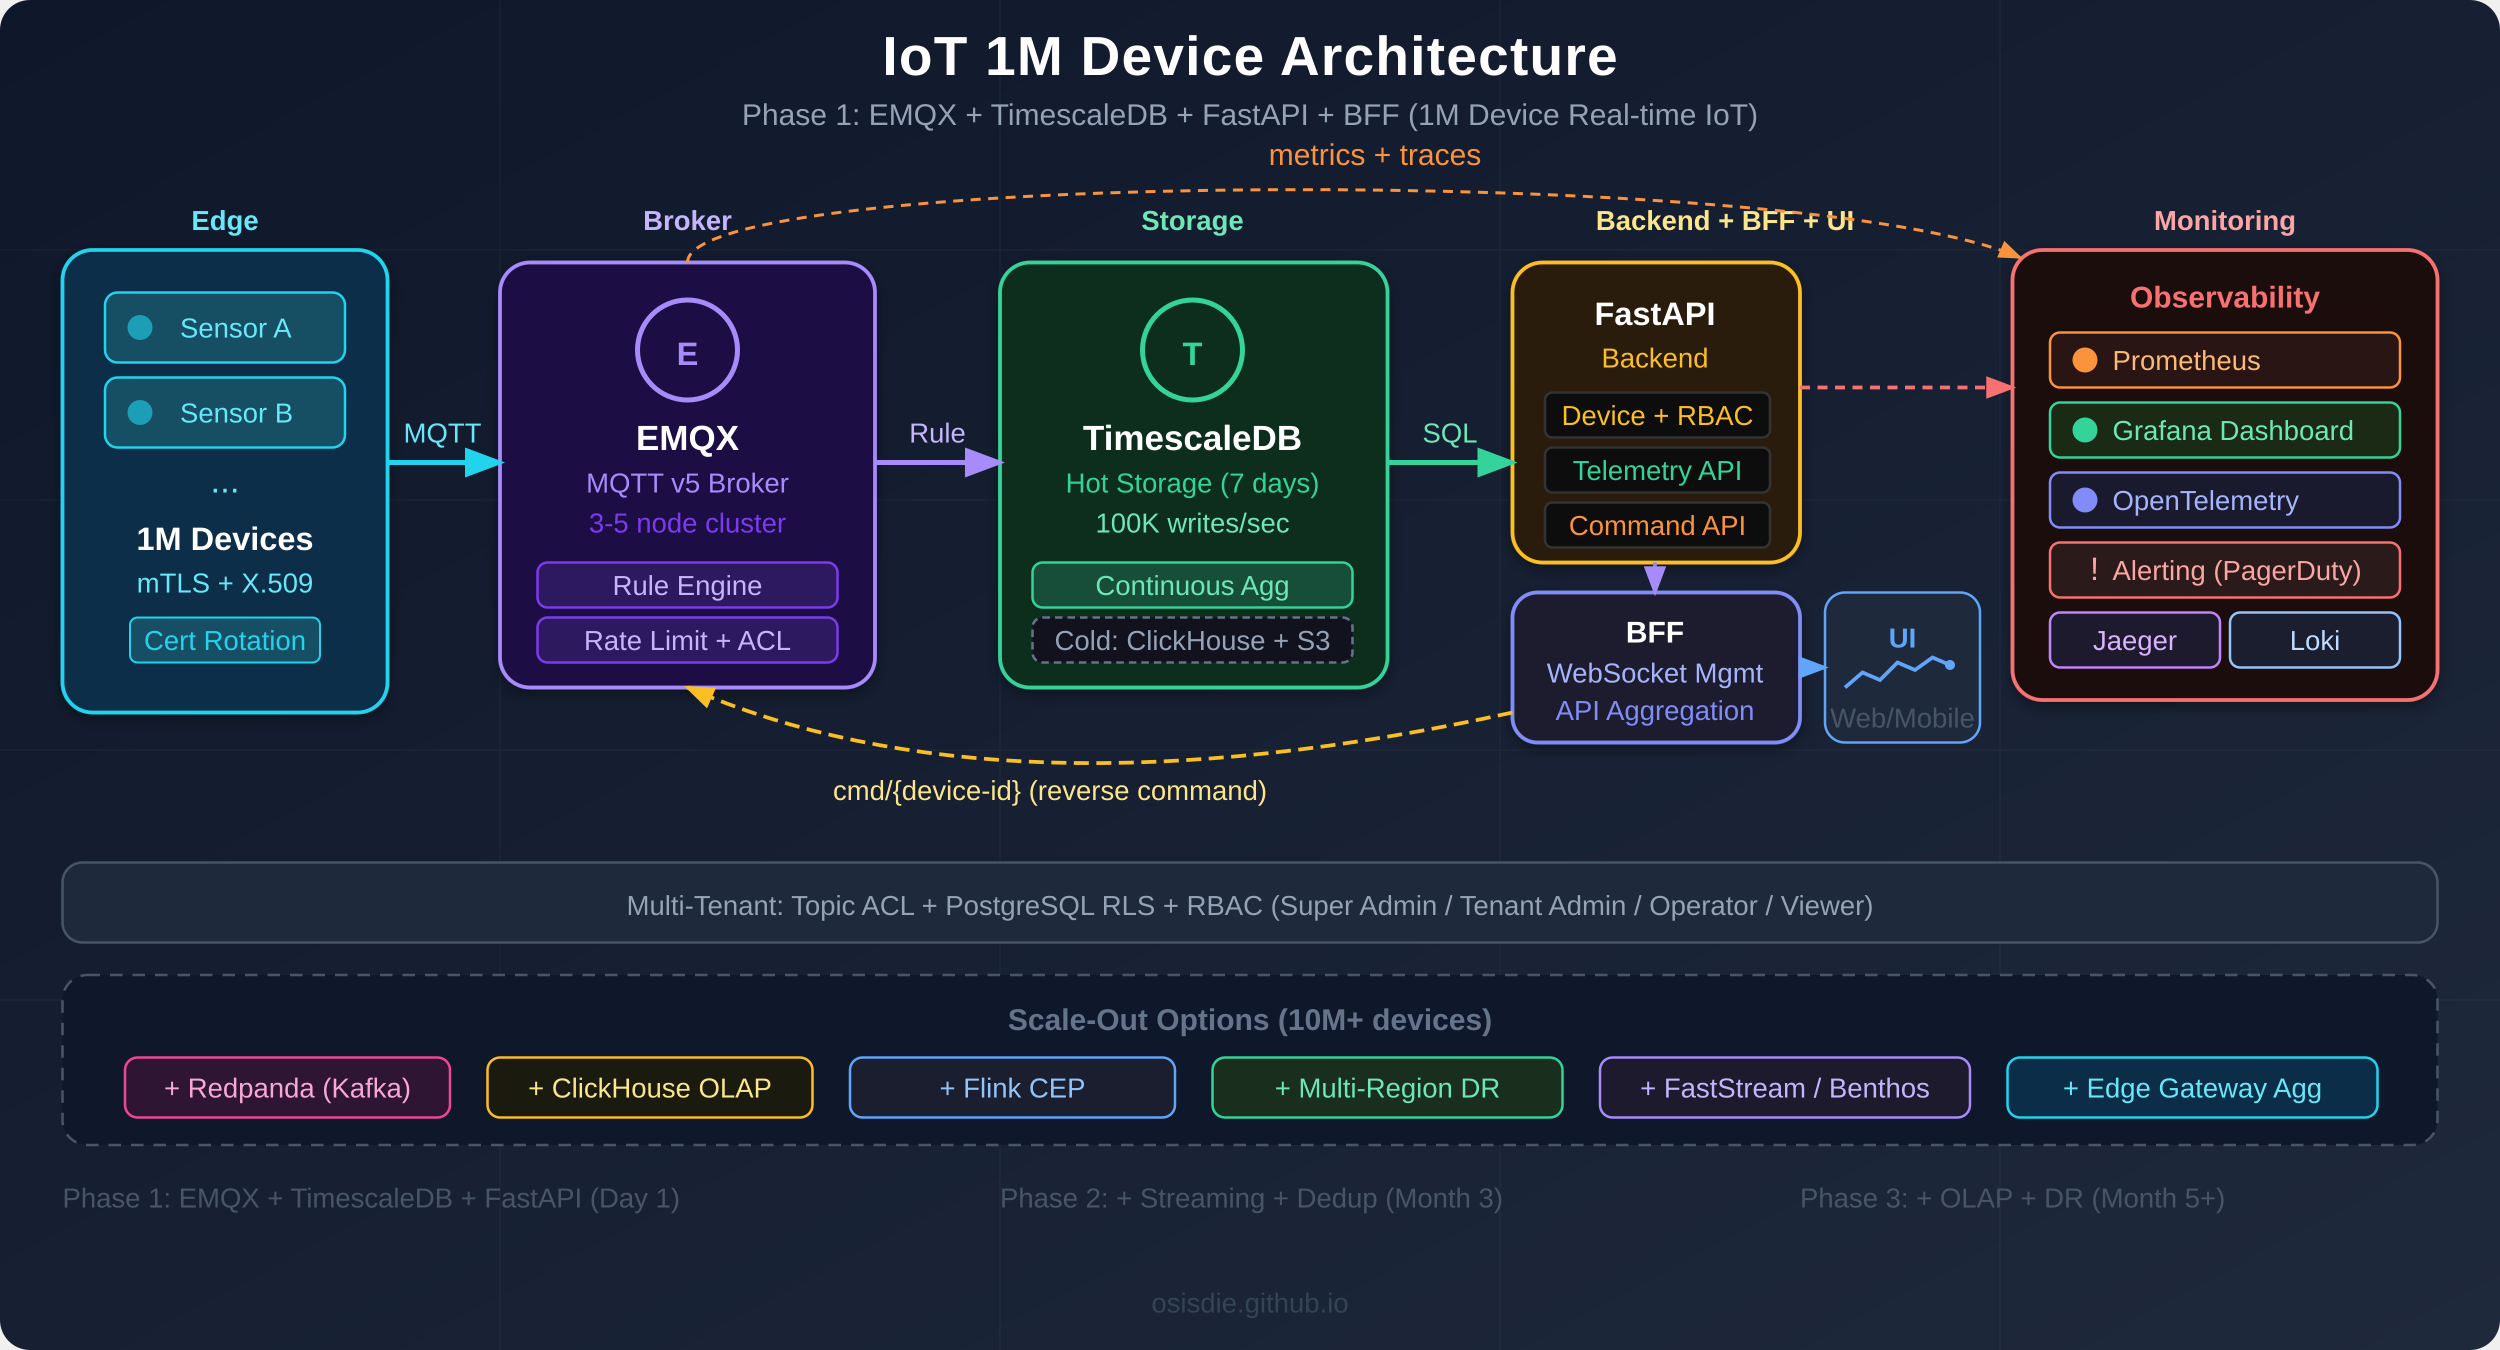
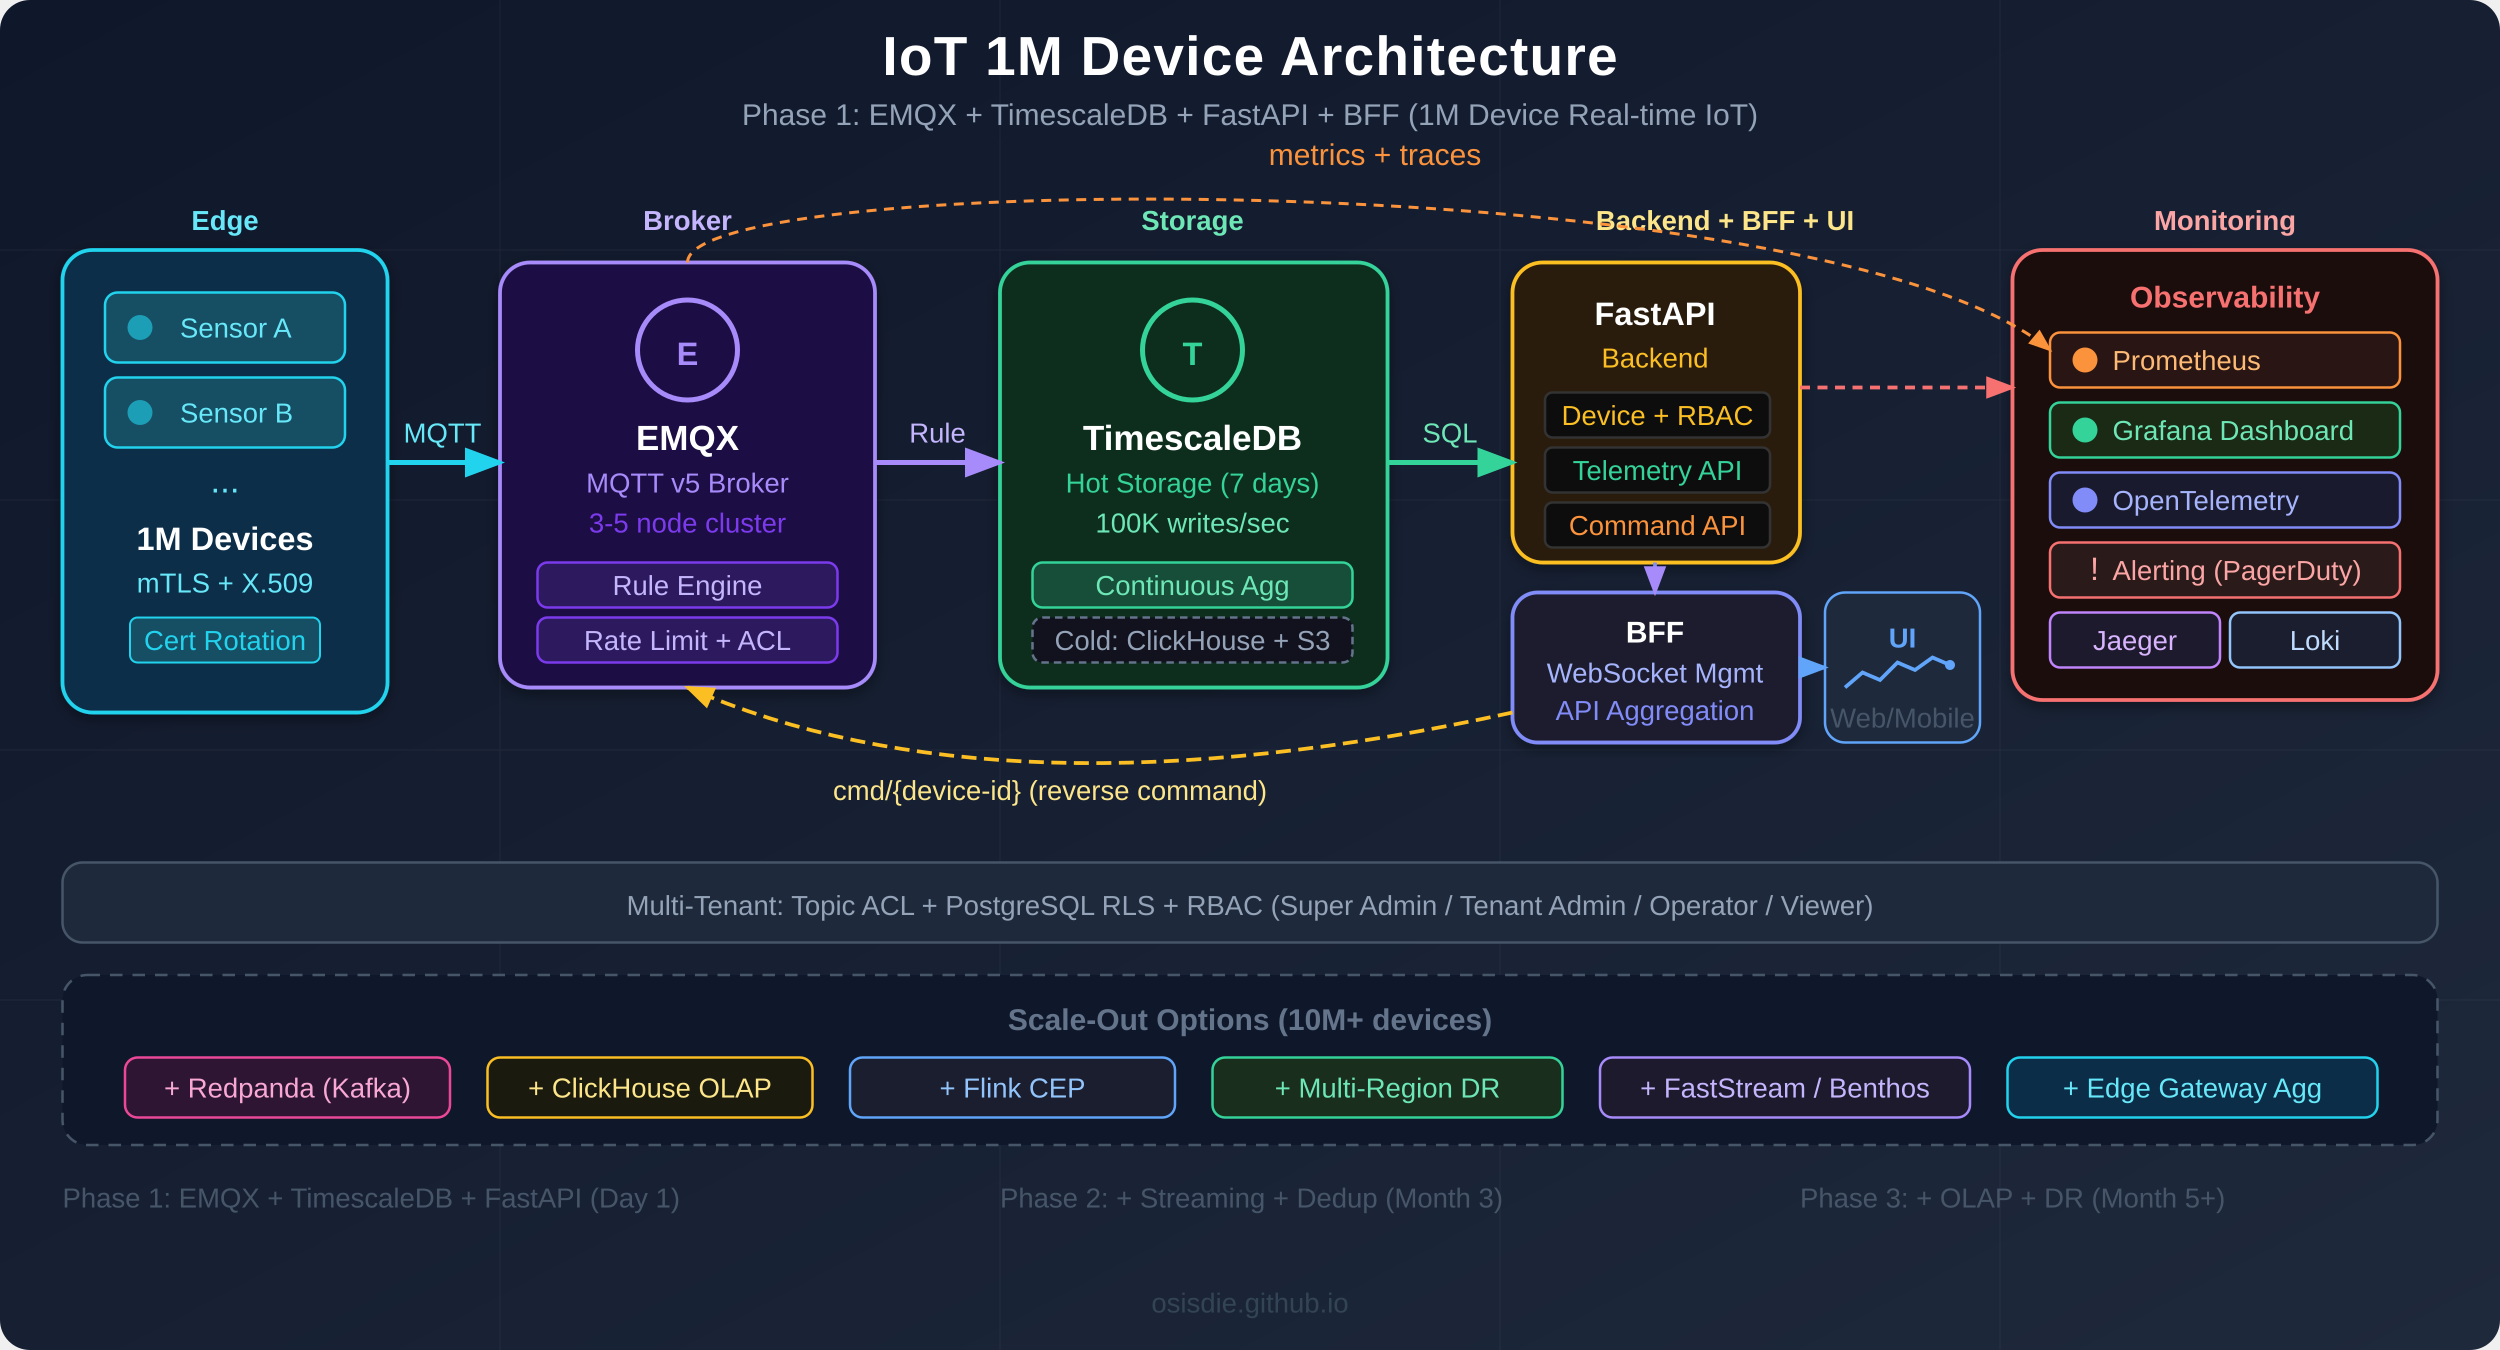
<svg xmlns="http://www.w3.org/2000/svg" viewBox="0 0 1000 540" font-family="-apple-system, system-ui, Arial, sans-serif">
  <defs>
    <linearGradient id="bgGrad" x1="0%" y1="0%" x2="100%" y2="100%">
      <stop offset="0%" style="stop-color:#0f172a;stop-opacity:1" />
      <stop offset="100%" style="stop-color:#1e293b;stop-opacity:1" />
    </linearGradient>
    <filter id="shadow">
      <feDropShadow dx="0" dy="2" stdDeviation="3" flood-color="#000" flood-opacity="0.4" />
    </filter>
    <marker id="arrCyan" markerWidth="8" markerHeight="6" refX="7" refY="3" orient="auto">
      <polygon points="0 0, 8 3, 0 6" fill="#22d3ee" />
    </marker>
    <marker id="arrPurple" markerWidth="8" markerHeight="6" refX="7" refY="3" orient="auto">
      <polygon points="0 0, 8 3, 0 6" fill="#a78bfa" />
    </marker>
    <marker id="arrGreen" markerWidth="8" markerHeight="6" refX="7" refY="3" orient="auto">
      <polygon points="0 0, 8 3, 0 6" fill="#34d399" />
    </marker>
    <marker id="arrYellow" markerWidth="8" markerHeight="6" refX="7" refY="3" orient="auto">
      <polygon points="0 0, 8 3, 0 6" fill="#fbbf24" />
    </marker>
    <marker id="arrBlue" markerWidth="8" markerHeight="6" refX="7" refY="3" orient="auto">
      <polygon points="0 0, 8 3, 0 6" fill="#60a5fa" />
    </marker>
    <marker id="arrOrange" markerWidth="8" markerHeight="6" refX="7" refY="3" orient="auto">
      <polygon points="0 0, 8 3, 0 6" fill="#fb923c" />
    </marker>
    <marker id="arrRed" markerWidth="8" markerHeight="6" refX="7" refY="3" orient="auto">
      <polygon points="0 0, 8 3, 0 6" fill="#f87171" />
    </marker>
  </defs>
  <rect width="1000" height="540" fill="url(#bgGrad)" rx="12" />
  <g opacity="0.04" stroke="#fff" stroke-width="0.5">
    <line x1="0" y1="100" x2="1000" y2="100" />
    <line x1="0" y1="200" x2="1000" y2="200" />
    <line x1="0" y1="300" x2="1000" y2="300" />
    <line x1="0" y1="400" x2="1000" y2="400" />
    <line x1="200" y1="0" x2="200" y2="540" />
    <line x1="400" y1="0" x2="400" y2="540" />
    <line x1="600" y1="0" x2="600" y2="540" />
    <line x1="800" y1="0" x2="800" y2="540" />
  </g>
  <text x="500" y="30" text-anchor="middle" fill="#fff" font-size="22" font-weight="700" letter-spacing="0.5">IoT 1M Device Architecture</text>
  <text x="500" y="50" text-anchor="middle" fill="#94a3b8" font-size="12">Phase 1: EMQX + TimescaleDB + FastAPI + BFF (1M Device Real-time IoT)</text>
  <text x="550" y="66" text-anchor="middle" fill="#fb923c" font-size="12" font-weight="500">metrics + traces</text>
  <text x="90" y="92" text-anchor="middle" fill="#67e8f9" font-size="11" font-weight="600">Edge</text>
  <text x="275" y="92" text-anchor="middle" fill="#c4b5fd" font-size="11" font-weight="600">Broker</text>
  <text x="477" y="92" text-anchor="middle" fill="#6ee7b7" font-size="11" font-weight="600">Storage</text>
  <text x="690" y="92" text-anchor="middle" fill="#fde68a" font-size="11" font-weight="600">Backend + BFF + UI</text>
  <text x="890" y="92" text-anchor="middle" fill="#fca5a5" font-size="11" font-weight="600">Monitoring</text>
  <g filter="url(#shadow)">
    <rect x="25" y="100" width="130" height="185" rx="12" fill="#0c2d48" stroke="#22d3ee" stroke-width="1.5" />
  </g>
  <rect x="42" y="117" width="96" height="28" rx="5" fill="#164e63" stroke="#22d3ee" stroke-width="1" />
  <circle cx="56" cy="131" r="5" fill="#22d3ee" opacity="0.6" />
  <text x="72" y="135" fill="#67e8f9" font-size="11">Sensor A</text>
  <rect x="42" y="151" width="96" height="28" rx="5" fill="#164e63" stroke="#22d3ee" stroke-width="1" />
  <circle cx="56" cy="165" r="5" fill="#22d3ee" opacity="0.6" />
  <text x="72" y="169" fill="#67e8f9" font-size="11">Sensor B</text>
  <text x="90" y="197" text-anchor="middle" fill="#67e8f9" font-size="14">...</text>
  <text x="90" y="220" text-anchor="middle" fill="#fff" font-size="13" font-weight="600">1M Devices</text>
  <text x="90" y="237" text-anchor="middle" fill="#67e8f9" font-size="11">mTLS + X.509</text>
  <rect x="52" y="247" width="76" height="18" rx="3" fill="#164e63" stroke="#22d3ee" stroke-width="0.8" />
  <text x="90" y="260" text-anchor="middle" fill="#22d3ee" font-size="11">Cert Rotation</text>
  <g filter="url(#shadow)">
    <rect x="200" y="105" width="150" height="170" rx="12" fill="#1e1145" stroke="#a78bfa" stroke-width="1.5" />
  </g>
  <circle cx="275" cy="140" r="20" fill="none" stroke="#a78bfa" stroke-width="2" />
  <text x="275" y="146" text-anchor="middle" fill="#a78bfa" font-size="13" font-weight="700">E</text>
  <text x="275" y="180" text-anchor="middle" fill="#fff" font-size="14" font-weight="600">EMQX</text>
  <text x="275" y="197" text-anchor="middle" fill="#a78bfa" font-size="11">MQTT v5 Broker</text>
  <text x="275" y="213" text-anchor="middle" fill="#7c3aed" font-size="11">3-5 node cluster</text>
  <rect x="215" y="225" width="120" height="18" rx="4" fill="#2d1a5e" stroke="#7c3aed" stroke-width="1" />
  <text x="275" y="238" text-anchor="middle" fill="#c4b5fd" font-size="11">Rule Engine</text>
  <rect x="215" y="247" width="120" height="18" rx="4" fill="#2d1a5e" stroke="#7c3aed" stroke-width="1" />
  <text x="275" y="260" text-anchor="middle" fill="#c4b5fd" font-size="11">Rate Limit + ACL</text>
  <g filter="url(#shadow)">
    <rect x="400" y="105" width="155" height="170" rx="12" fill="#0a2e1e" stroke="#34d399" stroke-width="1.5" />
  </g>
  <circle cx="477" cy="140" r="20" fill="none" stroke="#34d399" stroke-width="2" />
  <text x="477" y="146" text-anchor="middle" fill="#34d399" font-size="13" font-weight="700">T</text>
  <text x="477" y="180" text-anchor="middle" fill="#fff" font-size="14" font-weight="600">TimescaleDB</text>
  <text x="477" y="197" text-anchor="middle" fill="#34d399" font-size="11">Hot Storage (7 days)</text>
  <text x="477" y="213" text-anchor="middle" fill="#6ee7b7" font-size="11">100K writes/sec</text>
  <rect x="413" y="225" width="128" height="18" rx="4" fill="#164e3a" stroke="#34d399" stroke-width="1" />
  <text x="477" y="238" text-anchor="middle" fill="#6ee7b7" font-size="11">Continuous Agg</text>
  <rect x="413" y="247" width="128" height="18" rx="4" fill="#12121e" stroke="#64748b" stroke-width="1" stroke-dasharray="3,2" />
  <text x="477" y="260" text-anchor="middle" fill="#94a3b8" font-size="11">Cold: ClickHouse + S3</text>
  <g filter="url(#shadow)">
    <rect x="605" y="105" width="115" height="120" rx="12" fill="#2a1a0e" stroke="#fbbf24" stroke-width="1.5" />
  </g>
  <text x="662" y="130" text-anchor="middle" fill="#fff" font-size="13" font-weight="600">FastAPI</text>
  <text x="662" y="147" text-anchor="middle" fill="#fbbf24" font-size="11">Backend</text>
  <rect x="618" y="157" width="90" height="18" rx="3" fill="#0d0d0d" stroke="#333" stroke-width="1" />
  <text x="663" y="170" text-anchor="middle" fill="#fbbf24" font-size="11">Device + RBAC</text>
  <rect x="618" y="179" width="90" height="18" rx="3" fill="#0d0d0d" stroke="#333" stroke-width="1" />
  <text x="663" y="192" text-anchor="middle" fill="#34d399" font-size="11">Telemetry API</text>
  <rect x="618" y="201" width="90" height="18" rx="3" fill="#0d0d0d" stroke="#333" stroke-width="1" />
  <text x="663" y="214" text-anchor="middle" fill="#fb923c" font-size="11">Command API</text>
  <g filter="url(#shadow)">
    <rect x="605" y="237" width="115" height="60" rx="10" fill="#1a1e2e" stroke="#818cf8" stroke-width="1.5" />
  </g>
  <text x="662" y="257" text-anchor="middle" fill="#fff" font-size="12" font-weight="600">BFF</text>
  <text x="662" y="273" text-anchor="middle" fill="#a5b4fc" font-size="11">WebSocket Mgmt</text>
  <text x="662" y="288" text-anchor="middle" fill="#818cf8" font-size="11">API Aggregation</text>
  <rect x="730" y="237" width="62" height="60" rx="8" fill="#1e293b" stroke="#60a5fa" stroke-width="1" />
  <text x="761" y="259" text-anchor="middle" fill="#60a5fa" font-size="11" font-weight="600">UI</text>
  <polyline points="738,275 745,269 752,272 759,265 766,268 773,263 780,266" fill="none" stroke="#60a5fa" stroke-width="1.5" />
  <circle cx="780" cy="266" r="2" fill="#60a5fa">
    <animate attributeName="opacity" values="1;0.3;1" dur="2s" repeatCount="indefinite" />
  </circle>
  <text x="761" y="291" text-anchor="middle" fill="#475569" font-size="11">Web/Mobile</text>
  <g filter="url(#shadow)">
    <rect x="805" y="100" width="170" height="180" rx="12" fill="#1a0e0e" stroke="#f87171" stroke-width="1.5" />
  </g>
  <text x="890" y="123" text-anchor="middle" fill="#f87171" font-size="12" font-weight="600">Observability</text>
  <rect x="820" y="133" width="140" height="22" rx="4" fill="#2a1515" stroke="#fb923c" stroke-width="1" />
  <circle cx="834" cy="144" r="5" fill="#fb923c" />
  <text x="845" y="148" fill="#fdba74" font-size="11">Prometheus</text>
  <rect x="820" y="161" width="140" height="22" rx="4" fill="#1a2a15" stroke="#34d399" stroke-width="1" />
  <circle cx="834" cy="172" r="5" fill="#34d399" />
  <text x="845" y="176" fill="#6ee7b7" font-size="11">Grafana Dashboard</text>
  <rect x="820" y="189" width="140" height="22" rx="4" fill="#1a1a2e" stroke="#818cf8" stroke-width="1" />
  <circle cx="834" cy="200" r="5" fill="#818cf8" />
  <text x="845" y="204" fill="#a5b4fc" font-size="11">OpenTelemetry</text>
  <rect x="820" y="217" width="140" height="22" rx="4" fill="#2a1a1a" stroke="#f87171" stroke-width="1" />
  <text x="836" y="232" fill="#fca5a5" font-size="13">!</text>
  <text x="845" y="232" fill="#fca5a5" font-size="11">Alerting (PagerDuty)</text>
  <rect x="820" y="245" width="68" height="22" rx="4" fill="#1e1a2e" stroke="#c084fc" stroke-width="1" />
  <text x="854" y="260" text-anchor="middle" fill="#d8b4fe" font-size="11">Jaeger</text>
  <rect x="892" y="245" width="68" height="22" rx="4" fill="#1a1e2e" stroke="#93c5fd" stroke-width="1" />
  <text x="926" y="260" text-anchor="middle" fill="#bfdbfe" font-size="11">Loki</text>
  <line x1="155" y1="185" x2="200" y2="185" stroke="#22d3ee" stroke-width="2" marker-end="url(#arrCyan)" />
  <text x="177" y="177" text-anchor="middle" fill="#67e8f9" font-size="11">MQTT</text>
  <line x1="350" y1="185" x2="400" y2="185" stroke="#a78bfa" stroke-width="2" marker-end="url(#arrPurple)" />
  <text x="375" y="177" text-anchor="middle" fill="#c4b5fd" font-size="11">Rule</text>
  <line x1="555" y1="185" x2="605" y2="185" stroke="#34d399" stroke-width="2" marker-end="url(#arrGreen)" />
  <text x="580" y="177" text-anchor="middle" fill="#6ee7b7" font-size="11">SQL</text>
  <line x1="662" y1="225" x2="662" y2="237" stroke="#818cf8" stroke-width="1.5" marker-end="url(#arrPurple)" />
  <line x1="720" y1="267" x2="730" y2="267" stroke="#60a5fa" stroke-width="1.5" marker-end="url(#arrBlue)" />
  <line x1="720" y1="155" x2="805" y2="155" stroke="#f87171" stroke-width="1.5" stroke-dasharray="4,3" marker-end="url(#arrRed)" />
-   <path d="M 275 105 C 275 68, 720 65, 808 103" fill="none" stroke="#fb923c" stroke-width="1.2" stroke-dasharray="4,3" marker-end="url(#arrOrange)" />
+   <path d="M 275 105 C 275 68, 730 65, 820 140" fill="none" stroke="#fb923c" stroke-width="1.2" stroke-dasharray="4,3" marker-end="url(#arrOrange)" />
  <path d="M 605 285 Q 400 330 275 275" fill="none" stroke="#fbbf24" stroke-width="1.5" stroke-dasharray="6,3" marker-end="url(#arrYellow)" />
  <text x="420" y="320" text-anchor="middle" fill="#fde68a" font-size="11">cmd/{device-id} (reverse command)</text>
  <rect x="25" y="345" width="950" height="32" rx="8" fill="#1e293b" stroke="#475569" stroke-width="1" />
  <text x="500" y="366" text-anchor="middle" fill="#94a3b8" font-size="11">Multi-Tenant: Topic ACL + PostgreSQL RLS + RBAC (Super Admin / Tenant Admin / Operator / Viewer)</text>
  <rect x="25" y="390" width="950" height="68" rx="10" fill="#0f172a" stroke="#475569" stroke-width="1" stroke-dasharray="5,4" />
  <text x="500" y="412" text-anchor="middle" fill="#64748b" font-size="12" font-weight="600">Scale-Out Options (10M+ devices)</text>
  <rect x="50" y="423" width="130" height="24" rx="5" fill="#2d1533" stroke="#ec4899" stroke-width="1" />
  <text x="115" y="439" text-anchor="middle" fill="#f9a8d4" font-size="11">+ Redpanda (Kafka)</text>
  <rect x="195" y="423" width="130" height="24" rx="5" fill="#1a1a0e" stroke="#fbbf24" stroke-width="1" />
  <text x="260" y="439" text-anchor="middle" fill="#fde68a" font-size="11">+ ClickHouse OLAP</text>
  <rect x="340" y="423" width="130" height="24" rx="5" fill="#1a1e2e" stroke="#60a5fa" stroke-width="1" />
  <text x="405" y="439" text-anchor="middle" fill="#93c5fd" font-size="11">+ Flink CEP</text>
  <rect x="485" y="423" width="140" height="24" rx="5" fill="#1a2e1e" stroke="#34d399" stroke-width="1" />
  <text x="555" y="439" text-anchor="middle" fill="#6ee7b7" font-size="11">+ Multi-Region DR</text>
  <rect x="640" y="423" width="148" height="24" rx="5" fill="#1e1a2e" stroke="#a78bfa" stroke-width="1" />
  <text x="714" y="439" text-anchor="middle" fill="#c4b5fd" font-size="11">+ FastStream / Benthos</text>
  <rect x="803" y="423" width="148" height="24" rx="5" fill="#0c2d48" stroke="#22d3ee" stroke-width="1" />
  <text x="877" y="439" text-anchor="middle" fill="#67e8f9" font-size="11">+ Edge Gateway Agg</text>
  <text x="25" y="483" fill="#475569" font-size="11">Phase 1: EMQX + TimescaleDB + FastAPI (Day 1)</text>
  <text x="400" y="483" fill="#475569" font-size="11">Phase 2: + Streaming + Dedup (Month 3)</text>
  <text x="720" y="483" fill="#475569" font-size="11">Phase 3: + OLAP + DR (Month 5+)</text>
  <text x="500" y="525" text-anchor="middle" fill="#334455" font-size="11">osisdie.github.io</text>
</svg>
